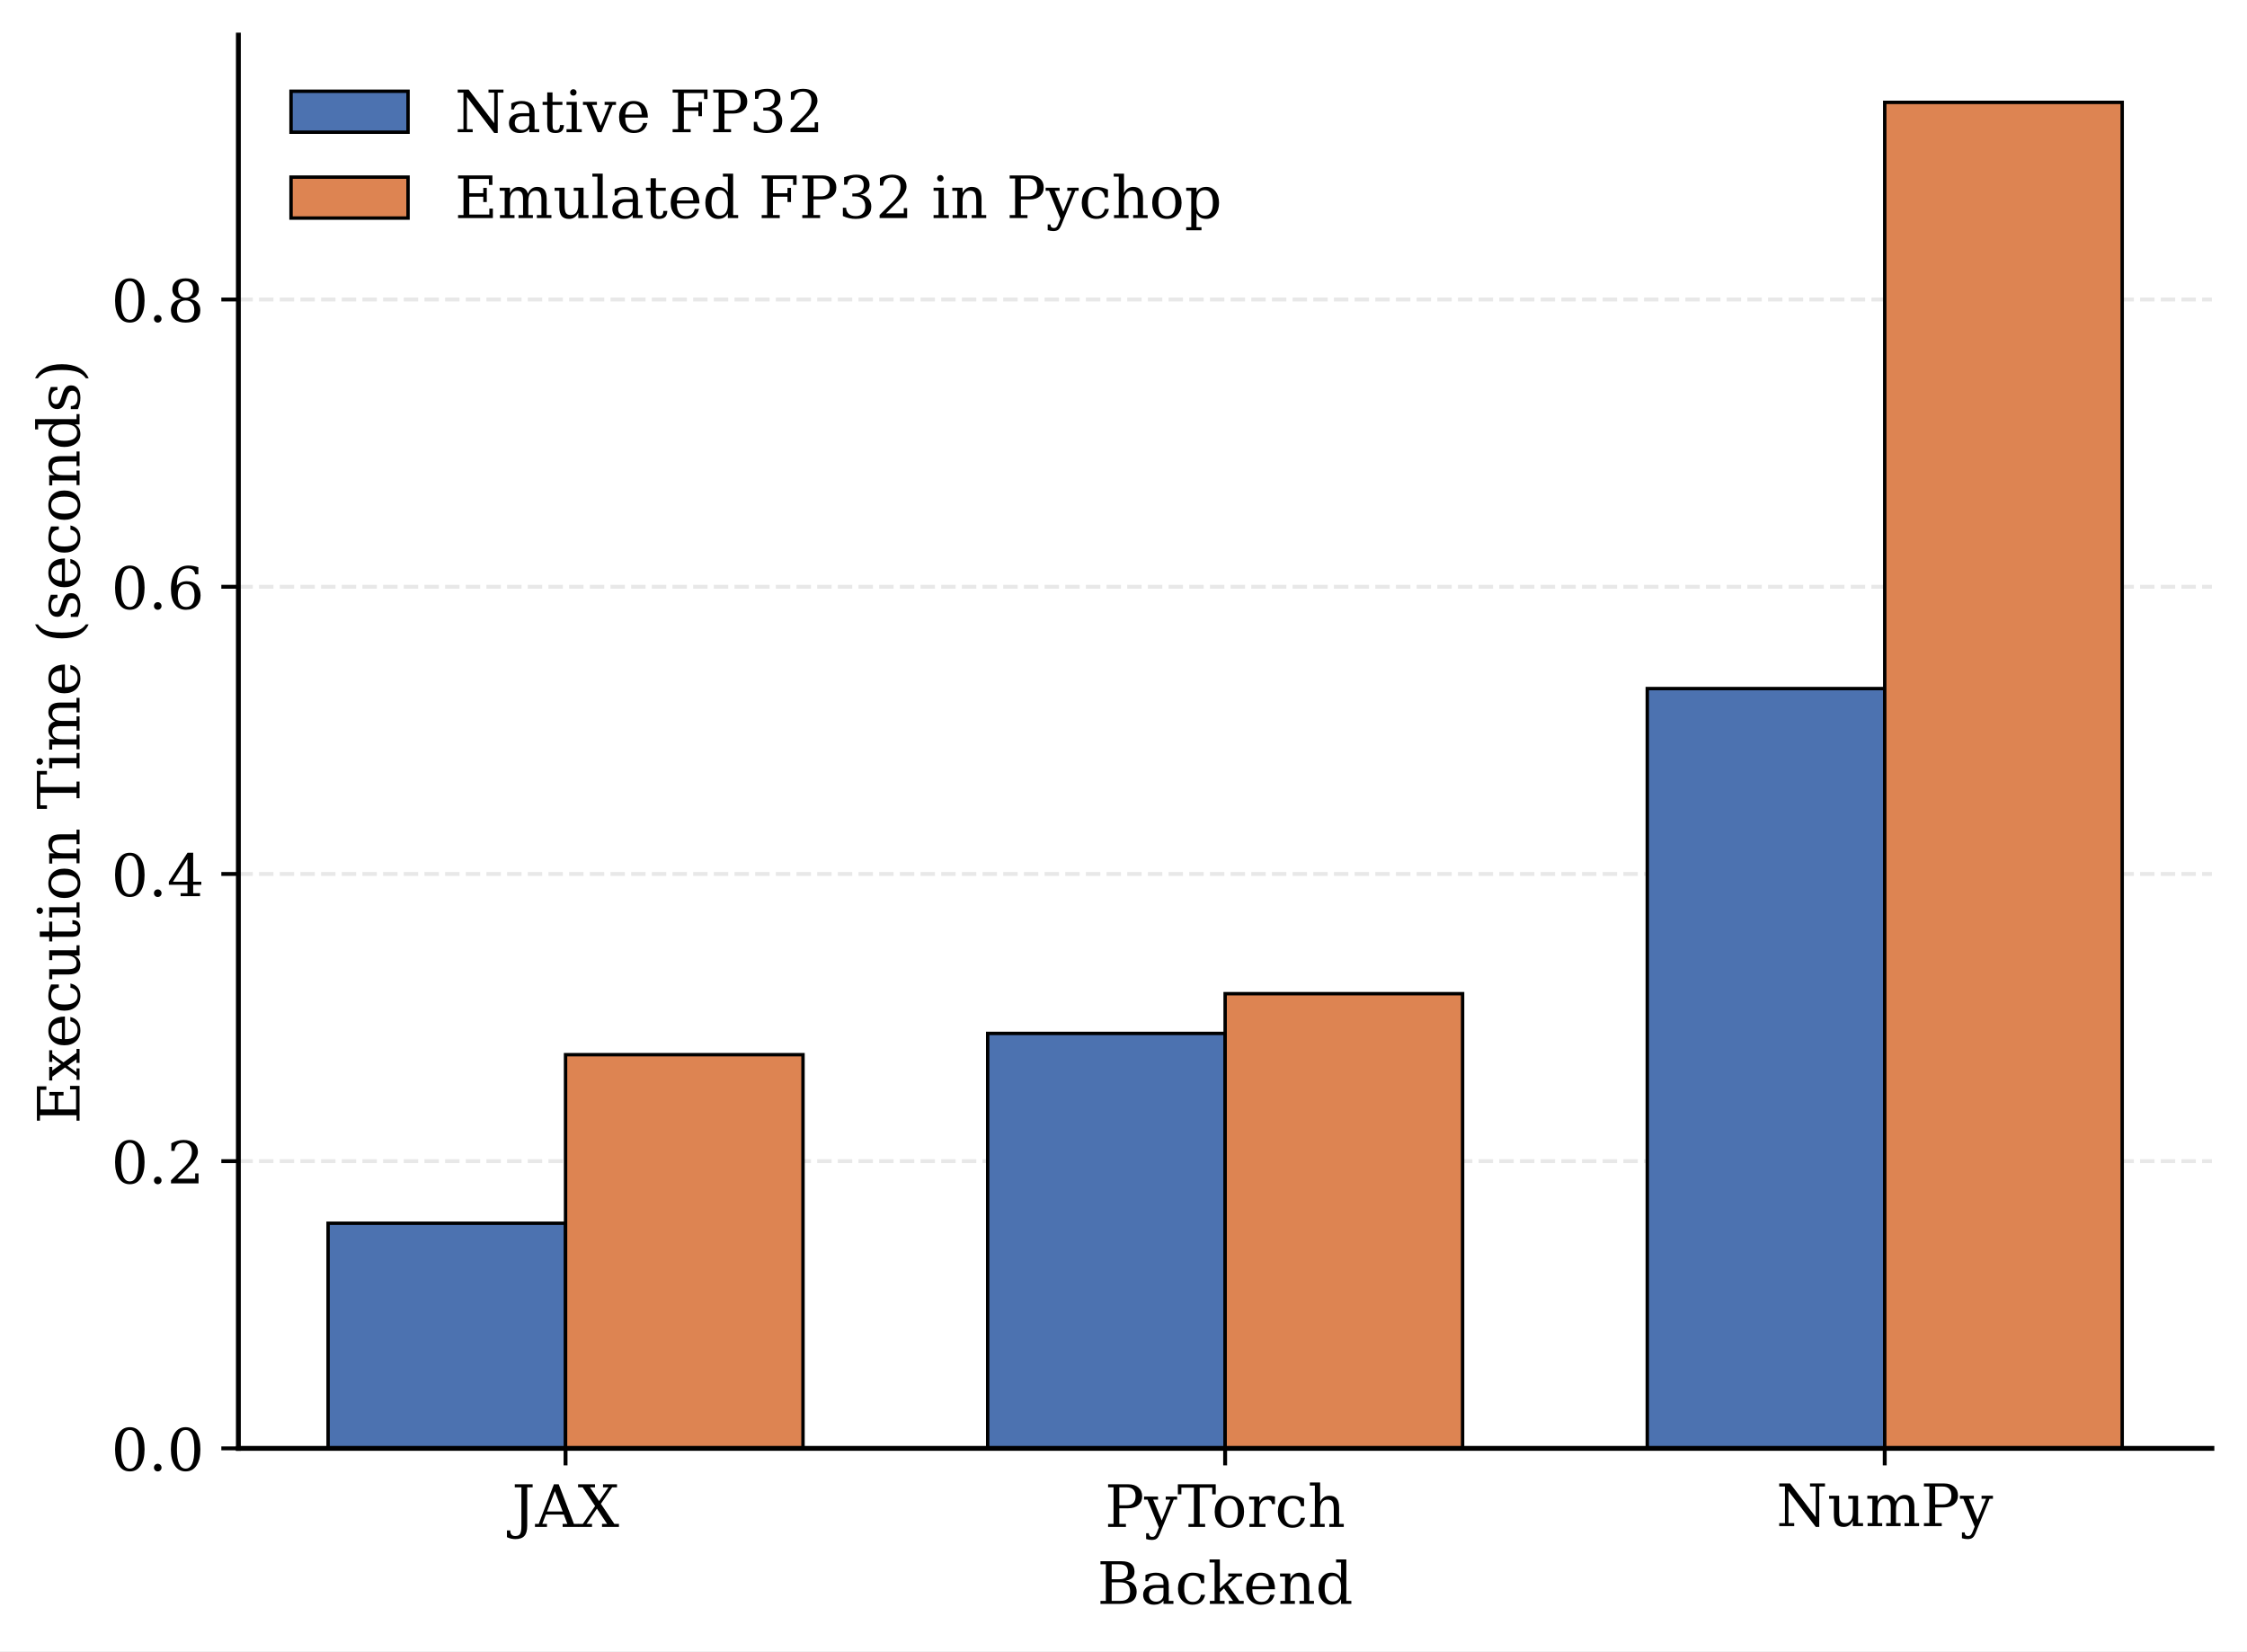
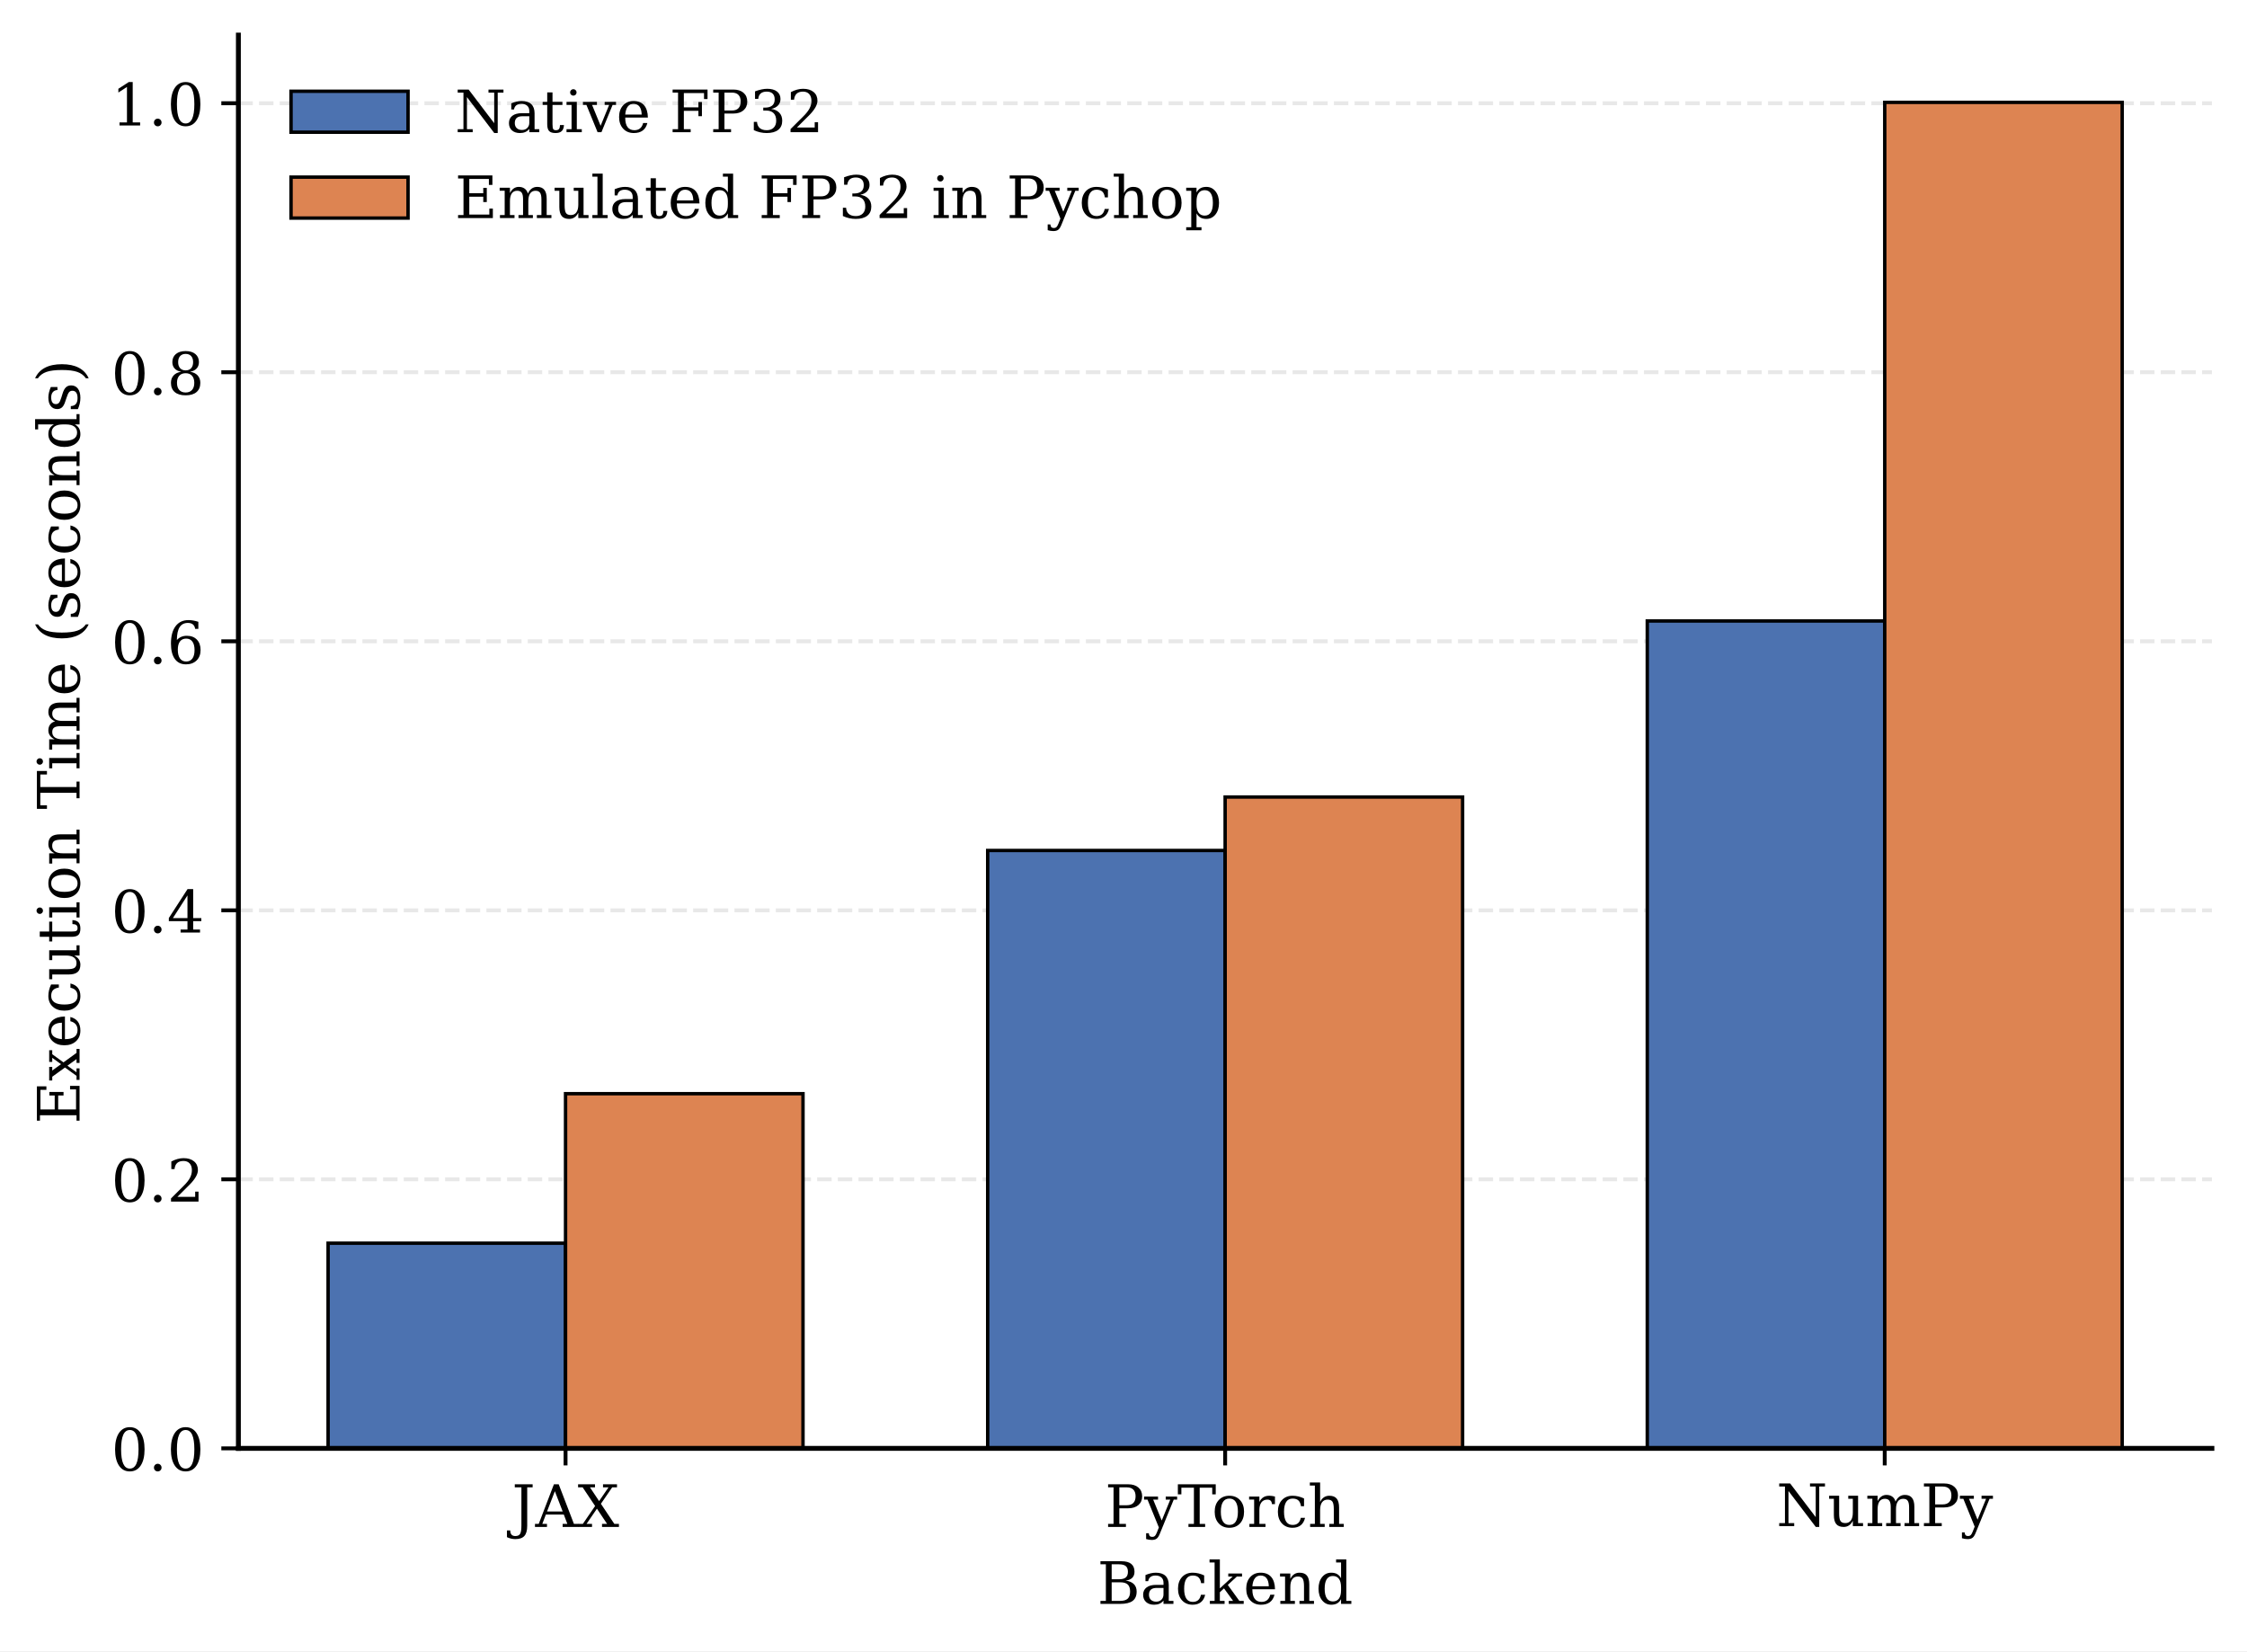
<svg xmlns="http://www.w3.org/2000/svg" xmlns:xlink="http://www.w3.org/1999/xlink" width="460.907pt" height="338.687pt" viewBox="0 0 460.907 338.687" version="1.1">
  <defs>
    <style type="text/css">*{stroke-linejoin: round; stroke-linecap: butt}</style>
  </defs>
  <g id="figure_1">
    <g id="patch_1">
      <path d="M 0 338.687  L 460.907 338.687  L 460.907 0  L 0 0  z " style="fill: #ffffff" />
    </g>
    <g id="axes_1">
      <g id="patch_2">
        <path d="M 48.898 297.089  L 453.707 297.089  L 453.707 7.2  L 48.898 7.2  z " style="fill: #ffffff" />
      </g>
      <g id="matplotlib.axis_1">
        <g id="xtick_1">
          <g id="line2d_1">
            <defs>
-               <path id="m079e7e8346" d="M 0 0  L 0 3.5  " style="stroke: #000000; stroke-width: 0.8" />
-             </defs>
-             <g>
-               <use xlink:href="#m079e7e8346" x="116.005" y="297.089" style="stroke: #000000; stroke-width: 0.8" />
+               <path id="m7f13603ae2" d="M 0 0  L 0 3.5  " style="stroke: #000000; stroke-width: 0.8" />
+             </defs>
+             <g>
+               <use xlink:href="#m7f13603ae2" x="116.005" y="297.089" style="stroke: #000000; stroke-width: 0.8" />
            </g>
          </g>
          <g id="text_1">
            <g transform="translate(104.9949 313.2069) scale(0.12 -0.12)">
              <defs>
                <path id="DejaVuSerif-4a" d="M -538 -1119  L -538 -384  L -181 -384  Q -172 -694 -34 -845  Q 103 -997 378 -997  Q 750 -997 897 -762  Q 1044 -528 1044 153  L 1044 4331  L 319 4331  L 319 4666  L 2272 4666  L 2272 4331  L 1678 4331  L 1678 128  Q 1678 -644 1368 -987  Q 1059 -1331 372 -1331  Q 150 -1331 -79 -1278  Q -309 -1225 -538 -1119  z " transform="scale(0.015625)" />
                <path id="DejaVuSerif-41" d="M 1281 1691  L 2994 1691  L 2138 3909  L 1281 1691  z M -38 0  L -38 331  L 372 331  L 2034 4666  L 2559 4666  L 4225 331  L 4684 331  L 4684 0  L 2988 0  L 2988 331  L 3506 331  L 3116 1356  L 1153 1356  L 763 331  L 1275 331  L 1275 0  L -38 0  z " transform="scale(0.015625)" />
                <path id="DejaVuSerif-58" d="M 2119 1997  L 978 331  L 1581 331  L 1581 0  L 38 0  L 38 331  L 575 331  L 1919 2291  L 556 4331  L 56 4331  L 56 4666  L 1906 4666  L 1906 4331  L 1356 4331  L 2356 2828  L 3384 4331  L 2784 4331  L 2784 4666  L 4313 4666  L 4313 4331  L 3788 4331  L 2553 2534  L 4025 331  L 4525 331  L 4525 0  L 2675 0  L 2675 331  L 3231 331  L 2119 1997  z " transform="scale(0.015625)" />
              </defs>
              <use xlink:href="#DejaVuSerif-4a" />
              <use xlink:href="#DejaVuSerif-41" transform="translate(40.08789 0)" />
              <use xlink:href="#DejaVuSerif-58" transform="translate(112.3047 0)" />
            </g>
          </g>
        </g>
        <g id="xtick_2">
          <g id="line2d_2">
            <g>
-               <use xlink:href="#m079e7e8346" x="251.302" y="297.089" style="stroke: #000000; stroke-width: 0.8" />
+               <use xlink:href="#m7f13603ae2" x="251.302" y="297.089" style="stroke: #000000; stroke-width: 0.8" />
            </g>
          </g>
          <g id="text_2">
            <g transform="translate(226.6337 313.2069) scale(0.12 -0.12)">
              <defs>
                <path id="DejaVuSerif-50" d="M 1581 2375  L 2406 2375  Q 2872 2375 3115 2626  Q 3359 2878 3359 3353  Q 3359 3831 3115 4081  Q 2872 4331 2406 4331  L 1581 4331  L 1581 2375  z M 353 0  L 353 331  L 947 331  L 947 4331  L 353 4331  L 353 4666  L 2559 4666  Q 3259 4666 3668 4311  Q 4078 3956 4078 3353  Q 4078 2753 3668 2397  Q 3259 2041 2559 2041  L 1581 2041  L 1581 331  L 2303 331  L 2303 0  L 353 0  z " transform="scale(0.015625)" />
                <path id="DejaVuSerif-79" d="M 1381 -609  L 1600 -56  L 359 2988  L -19 2988  L -19 3322  L 1509 3322  L 1509 2988  L 978 2988  L 1913 703  L 2847 2988  L 2350 2988  L 2350 3322  L 3597 3322  L 3597 2988  L 3225 2988  L 1703 -750  Q 1547 -1138 1356 -1280  Q 1166 -1422 819 -1422  Q 672 -1422 517 -1397  Q 363 -1372 206 -1325  L 206 -691  L 500 -691  Q 519 -903 608 -995  Q 697 -1088 884 -1088  Q 1056 -1088 1161 -992  Q 1266 -897 1381 -609  z " transform="scale(0.015625)" />
                <path id="DejaVuSerif-54" d="M 1222 0  L 1222 331  L 1819 331  L 1819 4294  L 447 4294  L 447 3566  L 63 3566  L 63 4666  L 4206 4666  L 4206 3566  L 3822 3566  L 3822 4294  L 2450 4294  L 2450 331  L 3047 331  L 3047 0  L 1222 0  z " transform="scale(0.015625)" />
                <path id="DejaVuSerif-6f" d="M 1925 219  Q 2388 219 2623 584  Q 2859 950 2859 1663  Q 2859 2375 2623 2739  Q 2388 3103 1925 3103  Q 1463 3103 1227 2739  Q 991 2375 991 1663  Q 991 950 1228 584  Q 1466 219 1925 219  z M 1925 -91  Q 1200 -91 759 389  Q 319 869 319 1663  Q 319 2456 758 2934  Q 1197 3413 1925 3413  Q 2653 3413 3092 2934  Q 3531 2456 3531 1663  Q 3531 869 3092 389  Q 2653 -91 1925 -91  z " transform="scale(0.015625)" />
                <path id="DejaVuSerif-72" d="M 3059 3328  L 3059 2497  L 2728 2497  Q 2713 2744 2591 2866  Q 2469 2988 2234 2988  Q 1809 2988 1582 2694  Q 1356 2400 1356 1850  L 1356 331  L 2022 331  L 2022 0  L 263 0  L 263 331  L 781 331  L 781 2994  L 231 2994  L 231 3322  L 1356 3322  L 1356 2731  Q 1525 3078 1790 3245  Q 2056 3413 2438 3413  Q 2578 3413 2733 3391  Q 2888 3369 3059 3328  z " transform="scale(0.015625)" />
                <path id="DejaVuSerif-63" d="M 3291 997  Q 3169 466 2822 187  Q 2475 -91 1925 -91  Q 1200 -91 759 389  Q 319 869 319 1663  Q 319 2459 759 2936  Q 1200 3413 1925 3413  Q 2241 3413 2553 3339  Q 2866 3266 3181 3116  L 3181 2266  L 2847 2266  Q 2781 2703 2561 2903  Q 2341 3103 1931 3103  Q 1466 3103 1228 2742  Q 991 2381 991 1663  Q 991 944 1227 581  Q 1463 219 1931 219  Q 2303 219 2525 412  Q 2747 606 2828 997  L 3291 997  z " transform="scale(0.015625)" />
                <path id="DejaVuSerif-68" d="M 263 0  L 263 331  L 781 331  L 781 4531  L 231 4531  L 231 4863  L 1356 4863  L 1356 2731  Q 1516 3069 1770 3241  Q 2025 3413 2363 3413  Q 2913 3413 3172 3097  Q 3431 2781 3431 2113  L 3431 331  L 3944 331  L 3944 0  L 2356 0  L 2356 331  L 2853 331  L 2853 1931  Q 2853 2541 2704 2764  Q 2556 2988 2175 2988  Q 1775 2988 1565 2697  Q 1356 2406 1356 1850  L 1356 331  L 1856 331  L 1856 0  L 263 0  z " transform="scale(0.015625)" />
              </defs>
              <use xlink:href="#DejaVuSerif-50" />
              <use xlink:href="#DejaVuSerif-79" transform="translate(67.28516 0)" />
              <use xlink:href="#DejaVuSerif-54" transform="translate(123.7793 0)" />
              <use xlink:href="#DejaVuSerif-6f" transform="translate(182.7285 0)" />
              <use xlink:href="#DejaVuSerif-72" transform="translate(242.9336 0)" />
              <use xlink:href="#DejaVuSerif-63" transform="translate(290.7363 0)" />
              <use xlink:href="#DejaVuSerif-68" transform="translate(346.7422 0)" />
            </g>
          </g>
        </g>
        <g id="xtick_3">
          <g id="line2d_3">
            <g>
-               <use xlink:href="#m079e7e8346" x="386.599" y="297.089" style="stroke: #000000; stroke-width: 0.8" />
+               <use xlink:href="#m7f13603ae2" x="386.599" y="297.089" style="stroke: #000000; stroke-width: 0.8" />
            </g>
          </g>
          <g id="text_3">
            <g transform="translate(364.3685 313.0362) scale(0.12 -0.12)">
              <defs>
                <path id="DejaVuSerif-4e" d="M 313 0  L 313 331  L 941 331  L 941 4331  L 313 4331  L 313 4666  L 1509 4666  L 4306 984  L 4306 4331  L 3681 4331  L 3681 4666  L 5319 4666  L 5319 4331  L 4691 4331  L 4691 -91  L 4313 -91  L 1325 3841  L 1325 331  L 1953 331  L 1953 0  L 313 0  z " transform="scale(0.015625)" />
                <path id="DejaVuSerif-75" d="M 2266 3322  L 3341 3322  L 3341 331  L 3884 331  L 3884 0  L 2766 0  L 2766 588  Q 2606 256 2353 82  Q 2100 -91 1766 -91  Q 1213 -91 952 223  Q 691 538 691 1209  L 691 2988  L 172 2988  L 172 3322  L 1269 3322  L 1269 1388  Q 1269 781 1417 556  Q 1566 331 1947 331  Q 2347 331 2556 625  Q 2766 919 2766 1478  L 2766 2988  L 2266 2988  L 2266 3322  z " transform="scale(0.015625)" />
                <path id="DejaVuSerif-6d" d="M 3316 2675  Q 3481 3041 3739 3227  Q 3997 3413 4341 3413  Q 4863 3413 5119 3089  Q 5375 2766 5375 2113  L 5375 331  L 5894 331  L 5894 0  L 4300 0  L 4300 331  L 4800 331  L 4800 2047  Q 4800 2556 4650 2772  Q 4500 2988 4153 2988  Q 3769 2988 3567 2697  Q 3366 2406 3366 1850  L 3366 331  L 3866 331  L 3866 0  L 2291 0  L 2291 331  L 2791 331  L 2791 2069  Q 2791 2566 2641 2777  Q 2491 2988 2144 2988  Q 1759 2988 1557 2697  Q 1356 2406 1356 1850  L 1356 331  L 1856 331  L 1856 0  L 263 0  L 263 331  L 781 331  L 781 2994  L 231 2994  L 231 3322  L 1356 3322  L 1356 2731  Q 1516 3063 1762 3238  Q 2009 3413 2322 3413  Q 2709 3413 2968 3220  Q 3228 3028 3316 2675  z " transform="scale(0.015625)" />
              </defs>
              <use xlink:href="#DejaVuSerif-4e" />
              <use xlink:href="#DejaVuSerif-75" transform="translate(87.5 0)" />
              <use xlink:href="#DejaVuSerif-6d" transform="translate(151.9043 0)" />
              <use xlink:href="#DejaVuSerif-50" transform="translate(246.7285 0)" />
              <use xlink:href="#DejaVuSerif-79" transform="translate(314.0137 0)" />
            </g>
          </g>
        </g>
        <g id="text_4">
          <g transform="translate(225.0634 328.9912) scale(0.12 -0.12)">
            <defs>
              <path id="DejaVuSerif-42" d="M 1581 331  L 2516 331  Q 3078 331 3337 575  Q 3597 819 3597 1350  Q 3597 1878 3339 2120  Q 3081 2363 2516 2363  L 1581 2363  L 1581 331  z M 1581 2694  L 2375 2694  Q 2888 2694 3123 2891  Q 3359 3088 3359 3513  Q 3359 3941 3123 4136  Q 2888 4331 2375 4331  L 1581 4331  L 1581 2694  z M 353 0  L 353 331  L 947 331  L 947 4331  L 353 4331  L 353 4666  L 2656 4666  Q 3363 4666 3720 4377  Q 4078 4088 4078 3513  Q 4078 3097 3829 2850  Q 3581 2603 3103 2547  Q 3697 2472 4005 2167  Q 4313 1863 4313 1350  Q 4313 656 3875 328  Q 3438 0 2509 0  L 353 0  z " transform="scale(0.015625)" />
              <path id="DejaVuSerif-61" d="M 2547 1044  L 2547 1747  L 1806 1747  Q 1378 1747 1168 1562  Q 959 1378 959 997  Q 959 650 1171 447  Q 1384 244 1747 244  Q 2106 244 2326 466  Q 2547 688 2547 1044  z M 3122 2075  L 3122 331  L 3634 331  L 3634 0  L 2547 0  L 2547 359  Q 2356 128 2106 18  Q 1856 -91 1522 -91  Q 969 -91 644 203  Q 319 497 319 997  Q 319 1513 691 1797  Q 1063 2081 1741 2081  L 2547 2081  L 2547 2309  Q 2547 2688 2317 2895  Q 2088 3103 1672 3103  Q 1328 3103 1125 2947  Q 922 2791 872 2484  L 575 2484  L 575 3156  Q 875 3284 1158 3348  Q 1441 3413 1709 3413  Q 2400 3413 2761 3070  Q 3122 2728 3122 2075  z " transform="scale(0.015625)" />
              <path id="DejaVuSerif-6b" d="M 1831 0  L 219 0  L 219 331  L 738 331  L 738 4531  L 184 4531  L 184 4863  L 1313 4863  L 1313 1697  L 2713 2988  L 2234 2988  L 2234 3322  L 3738 3322  L 3738 2988  L 3169 2988  L 2181 2075  L 3444 331  L 3922 331  L 3922 0  L 2284 0  L 2284 331  L 2759 331  L 1766 1697  L 1313 1275  L 1313 331  L 1831 331  L 1831 0  z " transform="scale(0.015625)" />
              <path id="DejaVuSerif-65" d="M 3469 1600  L 991 1600  L 991 1575  Q 991 903 1244 561  Q 1497 219 1991 219  Q 2369 219 2611 417  Q 2853 616 2950 1006  L 3413 1006  Q 3275 459 2904 184  Q 2534 -91 1931 -91  Q 1203 -91 761 389  Q 319 869 319 1663  Q 319 2450 753 2931  Q 1188 3413 1894 3413  Q 2647 3413 3050 2948  Q 3453 2484 3469 1600  z M 2791 1931  Q 2772 2513 2545 2808  Q 2319 3103 1894 3103  Q 1497 3103 1269 2806  Q 1041 2509 991 1931  L 2791 1931  z " transform="scale(0.015625)" />
              <path id="DejaVuSerif-6e" d="M 263 0  L 263 331  L 781 331  L 781 2988  L 231 2988  L 231 3322  L 1356 3322  L 1356 2731  Q 1516 3069 1770 3241  Q 2025 3413 2363 3413  Q 2913 3413 3172 3097  Q 3431 2781 3431 2113  L 3431 331  L 3944 331  L 3944 0  L 2356 0  L 2356 331  L 2853 331  L 2853 1931  Q 2853 2541 2703 2767  Q 2553 2994 2175 2994  Q 1775 2994 1565 2701  Q 1356 2409 1356 1850  L 1356 331  L 1856 331  L 1856 0  L 263 0  z " transform="scale(0.015625)" />
              <path id="DejaVuSerif-64" d="M 3359 331  L 3909 331  L 3909 0  L 2784 0  L 2784 519  Q 2616 206 2355 57  Q 2094 -91 1709 -91  Q 1097 -91 708 395  Q 319 881 319 1663  Q 319 2444 706 2928  Q 1094 3413 1709 3413  Q 2094 3413 2355 3264  Q 2616 3116 2784 2803  L 2784 4531  L 2241 4531  L 2241 4863  L 3359 4863  L 3359 331  z M 2784 1497  L 2784 1825  Q 2784 2422 2554 2737  Q 2325 3053 1888 3053  Q 1444 3053 1217 2703  Q 991 2353 991 1663  Q 991 975 1217 622  Q 1444 269 1888 269  Q 2325 269 2554 583  Q 2784 897 2784 1497  z " transform="scale(0.015625)" />
            </defs>
            <use xlink:href="#DejaVuSerif-42" />
            <use xlink:href="#DejaVuSerif-61" transform="translate(73.48633 0)" />
            <use xlink:href="#DejaVuSerif-63" transform="translate(133.1055 0)" />
            <use xlink:href="#DejaVuSerif-6b" transform="translate(189.1113 0)" />
            <use xlink:href="#DejaVuSerif-65" transform="translate(249.707 0)" />
            <use xlink:href="#DejaVuSerif-6e" transform="translate(308.8867 0)" />
            <use xlink:href="#DejaVuSerif-64" transform="translate(373.291 0)" />
          </g>
        </g>
      </g>
      <g id="matplotlib.axis_2">
        <g id="ytick_1">
          <g id="line2d_4">
-             <path d="M 48.898 297.089  L 453.707 297.089  " clip-path="url(#pe74ab58d1c)" style="fill: none; stroke-dasharray: 2.96,1.28; stroke-dashoffset: 0; stroke: #b0b0b0; stroke-opacity: 0.3; stroke-width: 0.8" />
+             <path d="M 48.898 297.089  L 453.707 297.089  " clip-path="url(#p9b494dc392)" style="fill: none; stroke-dasharray: 2.96,1.28; stroke-dashoffset: 0; stroke: #b0b0b0; stroke-opacity: 0.3; stroke-width: 0.8" />
          </g>
          <g id="line2d_5">
            <defs>
-               <path id="mcabb9c6ba9" d="M 0 0  L -3.5 0  " style="stroke: #000000; stroke-width: 0.8" />
-             </defs>
-             <g>
-               <use xlink:href="#mcabb9c6ba9" x="48.898" y="297.089" style="stroke: #000000; stroke-width: 0.8" />
+               <path id="mff23557f79" d="M 0 0  L -3.5 0  " style="stroke: #000000; stroke-width: 0.8" />
+             </defs>
+             <g>
+               <use xlink:href="#mff23557f79" x="48.898" y="297.089" style="stroke: #000000; stroke-width: 0.8" />
            </g>
          </g>
          <g id="text_5">
            <g transform="translate(22.81375 301.6478) scale(0.12 -0.12)">
              <defs>
                <path id="DejaVuSerif-30" d="M 2034 219  Q 2513 219 2750 744  Q 2988 1269 2988 2328  Q 2988 3391 2750 3916  Q 2513 4441 2034 4441  Q 1556 4441 1318 3916  Q 1081 3391 1081 2328  Q 1081 1269 1318 744  Q 1556 219 2034 219  z M 2034 -91  Q 1275 -91 848 546  Q 422 1184 422 2328  Q 422 3475 848 4112  Q 1275 4750 2034 4750  Q 2797 4750 3222 4112  Q 3647 3475 3647 2328  Q 3647 1184 3222 546  Q 2797 -91 2034 -91  z " transform="scale(0.015625)" />
                <path id="DejaVuSerif-2e" d="M 603 325  Q 603 500 722 622  Q 841 744 1019 744  Q 1191 744 1312 622  Q 1434 500 1434 325  Q 1434 153 1312 31  Q 1191 -91 1019 -91  Q 841 -91 722 29  Q 603 150 603 325  z " transform="scale(0.015625)" />
              </defs>
              <use xlink:href="#DejaVuSerif-30" />
              <use xlink:href="#DejaVuSerif-2e" transform="translate(63.62305 0)" />
              <use xlink:href="#DejaVuSerif-30" transform="translate(95.41016 0)" />
            </g>
          </g>
        </g>
        <g id="ytick_2">
          <g id="line2d_6">
-             <path d="M 48.898 238.177  L 453.707 238.177  " clip-path="url(#pe74ab58d1c)" style="fill: none; stroke-dasharray: 2.96,1.28; stroke-dashoffset: 0; stroke: #b0b0b0; stroke-opacity: 0.3; stroke-width: 0.8" />
+             <path d="M 48.898 241.906  L 453.707 241.906  " clip-path="url(#p9b494dc392)" style="fill: none; stroke-dasharray: 2.96,1.28; stroke-dashoffset: 0; stroke: #b0b0b0; stroke-opacity: 0.3; stroke-width: 0.8" />
          </g>
          <g id="line2d_7">
            <g>
-               <use xlink:href="#mcabb9c6ba9" x="48.898" y="238.177" style="stroke: #000000; stroke-width: 0.8" />
+               <use xlink:href="#mff23557f79" x="48.898" y="241.906" style="stroke: #000000; stroke-width: 0.8" />
            </g>
          </g>
          <g id="text_6">
-             <g transform="translate(22.81375 242.7357) scale(0.12 -0.12)">
+             <g transform="translate(22.81375 246.4654) scale(0.12 -0.12)">
              <defs>
                <path id="DejaVuSerif-32" d="M 819 3553  L 469 3553  L 469 4384  Q 803 4563 1142 4656  Q 1481 4750 1806 4750  Q 2534 4750 2956 4397  Q 3378 4044 3378 3438  Q 3378 2753 2422 1800  Q 2347 1728 2309 1691  L 1131 513  L 3078 513  L 3078 1088  L 3444 1088  L 3444 0  L 434 0  L 434 341  L 1850 1753  Q 2319 2222 2519 2614  Q 2719 3006 2719 3438  Q 2719 3909 2473 4175  Q 2228 4441 1797 4441  Q 1350 4441 1106 4219  Q 863 3997 819 3553  z " transform="scale(0.015625)" />
              </defs>
              <use xlink:href="#DejaVuSerif-30" />
              <use xlink:href="#DejaVuSerif-2e" transform="translate(63.62305 0)" />
              <use xlink:href="#DejaVuSerif-32" transform="translate(95.41016 0)" />
            </g>
          </g>
        </g>
        <g id="ytick_3">
          <g id="line2d_8">
-             <path d="M 48.898 179.265  L 453.707 179.265  " clip-path="url(#pe74ab58d1c)" style="fill: none; stroke-dasharray: 2.96,1.28; stroke-dashoffset: 0; stroke: #b0b0b0; stroke-opacity: 0.3; stroke-width: 0.8" />
+             <path d="M 48.898 186.724  L 453.707 186.724  " clip-path="url(#p9b494dc392)" style="fill: none; stroke-dasharray: 2.96,1.28; stroke-dashoffset: 0; stroke: #b0b0b0; stroke-opacity: 0.3; stroke-width: 0.8" />
          </g>
          <g id="line2d_9">
            <g>
-               <use xlink:href="#mcabb9c6ba9" x="48.898" y="179.265" style="stroke: #000000; stroke-width: 0.8" />
+               <use xlink:href="#mff23557f79" x="48.898" y="186.724" style="stroke: #000000; stroke-width: 0.8" />
            </g>
          </g>
          <g id="text_7">
-             <g transform="translate(22.81375 183.8237) scale(0.12 -0.12)">
+             <g transform="translate(22.81375 191.283) scale(0.12 -0.12)">
              <defs>
                <path id="DejaVuSerif-34" d="M 2234 1581  L 2234 4063  L 641 1581  L 2234 1581  z M 3609 0  L 1484 0  L 1484 331  L 2234 331  L 2234 1247  L 197 1247  L 197 1588  L 2241 4750  L 2859 4750  L 2859 1581  L 3750 1581  L 3750 1247  L 2859 1247  L 2859 331  L 3609 331  L 3609 0  z " transform="scale(0.015625)" />
              </defs>
              <use xlink:href="#DejaVuSerif-30" />
              <use xlink:href="#DejaVuSerif-2e" transform="translate(63.62305 0)" />
              <use xlink:href="#DejaVuSerif-34" transform="translate(95.41016 0)" />
            </g>
          </g>
        </g>
        <g id="ytick_4">
          <g id="line2d_10">
-             <path d="M 48.898 120.353  L 453.707 120.353  " clip-path="url(#pe74ab58d1c)" style="fill: none; stroke-dasharray: 2.96,1.28; stroke-dashoffset: 0; stroke: #b0b0b0; stroke-opacity: 0.3; stroke-width: 0.8" />
+             <path d="M 48.898 131.541  L 453.707 131.541  " clip-path="url(#p9b494dc392)" style="fill: none; stroke-dasharray: 2.96,1.28; stroke-dashoffset: 0; stroke: #b0b0b0; stroke-opacity: 0.3; stroke-width: 0.8" />
          </g>
          <g id="line2d_11">
            <g>
-               <use xlink:href="#mcabb9c6ba9" x="48.898" y="120.353" style="stroke: #000000; stroke-width: 0.8" />
+               <use xlink:href="#mff23557f79" x="48.898" y="131.541" style="stroke: #000000; stroke-width: 0.8" />
            </g>
          </g>
          <g id="text_8">
-             <g transform="translate(22.81375 124.9116) scale(0.12 -0.12)">
+             <g transform="translate(22.81375 136.1005) scale(0.12 -0.12)">
              <defs>
                <path id="DejaVuSerif-36" d="M 2094 219  Q 2534 219 2771 542  Q 3009 866 3009 1472  Q 3009 2078 2771 2401  Q 2534 2725 2094 2725  Q 1647 2725 1412 2412  Q 1178 2100 1178 1509  Q 1178 888 1415 553  Q 1653 219 2094 219  z M 1075 2569  Q 1288 2803 1556 2918  Q 1825 3034 2163 3034  Q 2859 3034 3264 2615  Q 3669 2197 3669 1472  Q 3669 763 3233 336  Q 2797 -91 2069 -91  Q 1278 -91 853 498  Q 428 1088 428 2181  Q 428 3406 931 4078  Q 1434 4750 2350 4750  Q 2597 4750 2869 4703  Q 3141 4656 3425 4563  L 3425 3794  L 3072 3794  Q 3034 4109 2831 4275  Q 2628 4441 2284 4441  Q 1678 4441 1381 3981  Q 1084 3522 1075 2569  z " transform="scale(0.015625)" />
              </defs>
              <use xlink:href="#DejaVuSerif-30" />
              <use xlink:href="#DejaVuSerif-2e" transform="translate(63.62305 0)" />
              <use xlink:href="#DejaVuSerif-36" transform="translate(95.41016 0)" />
            </g>
          </g>
        </g>
        <g id="ytick_5">
          <g id="line2d_12">
-             <path d="M 48.898 61.44  L 453.707 61.44  " clip-path="url(#pe74ab58d1c)" style="fill: none; stroke-dasharray: 2.96,1.28; stroke-dashoffset: 0; stroke: #b0b0b0; stroke-opacity: 0.3; stroke-width: 0.8" />
+             <path d="M 48.898 76.359  L 453.707 76.359  " clip-path="url(#p9b494dc392)" style="fill: none; stroke-dasharray: 2.96,1.28; stroke-dashoffset: 0; stroke: #b0b0b0; stroke-opacity: 0.3; stroke-width: 0.8" />
          </g>
          <g id="line2d_13">
            <g>
-               <use xlink:href="#mcabb9c6ba9" x="48.898" y="61.44" style="stroke: #000000; stroke-width: 0.8" />
+               <use xlink:href="#mff23557f79" x="48.898" y="76.359" style="stroke: #000000; stroke-width: 0.8" />
            </g>
          </g>
          <g id="text_9">
-             <g transform="translate(22.81375 65.99953) scale(0.12 -0.12)">
+             <g transform="translate(22.81375 80.91809) scale(0.12 -0.12)">
              <defs>
                <path id="DejaVuSerif-38" d="M 2981 1275  Q 2981 1775 2732 2051  Q 2484 2328 2034 2328  Q 1584 2328 1336 2051  Q 1088 1775 1088 1275  Q 1088 772 1336 495  Q 1584 219 2034 219  Q 2484 219 2732 495  Q 2981 772 2981 1275  z M 2853 3541  Q 2853 3966 2637 4203  Q 2422 4441 2034 4441  Q 1650 4441 1433 4203  Q 1216 3966 1216 3541  Q 1216 3113 1433 2875  Q 1650 2638 2034 2638  Q 2422 2638 2637 2875  Q 2853 3113 2853 3541  z M 2516 2484  Q 3047 2413 3344 2092  Q 3641 1772 3641 1275  Q 3641 619 3225 264  Q 2809 -91 2034 -91  Q 1263 -91 845 264  Q 428 619 428 1275  Q 428 1772 725 2092  Q 1022 2413 1556 2484  Q 1084 2569 832 2842  Q 581 3116 581 3541  Q 581 4103 968 4426  Q 1356 4750 2034 4750  Q 2713 4750 3100 4426  Q 3488 4103 3488 3541  Q 3488 3116 3236 2842  Q 2984 2569 2516 2484  z " transform="scale(0.015625)" />
              </defs>
              <use xlink:href="#DejaVuSerif-30" />
              <use xlink:href="#DejaVuSerif-2e" transform="translate(63.62305 0)" />
              <use xlink:href="#DejaVuSerif-38" transform="translate(95.41016 0)" />
            </g>
          </g>
        </g>
-         <g id="text_10">
+         <g id="ytick_6">
+           <g id="line2d_14">
+             <path d="M 48.898 21.177  L 453.707 21.177  " clip-path="url(#p9b494dc392)" style="fill: none; stroke-dasharray: 2.96,1.28; stroke-dashoffset: 0; stroke: #b0b0b0; stroke-opacity: 0.3; stroke-width: 0.8" />
+           </g>
+           <g id="line2d_15">
+             <g>
+               <use xlink:href="#mff23557f79" x="48.898" y="21.177" style="stroke: #000000; stroke-width: 0.8" />
+             </g>
+           </g>
+           <g id="text_10">
+             <g transform="translate(22.81375 25.73566) scale(0.12 -0.12)">
+               <defs>
+                 <path id="DejaVuSerif-31" d="M 909 0  L 909 331  L 1722 331  L 1722 4213  L 781 3603  L 781 4013  L 1919 4750  L 2350 4750  L 2350 331  L 3163 331  L 3163 0  L 909 0  z " transform="scale(0.015625)" />
+               </defs>
+               <use xlink:href="#DejaVuSerif-31" />
+               <use xlink:href="#DejaVuSerif-2e" transform="translate(63.62305 0)" />
+               <use xlink:href="#DejaVuSerif-30" transform="translate(95.41016 0)" />
+             </g>
+           </g>
+         </g>
+         <g id="text_11">
          <g transform="translate(16.31812 230.5344) rotate(-90) scale(0.12 -0.12)">
            <defs>
              <path id="DejaVuSerif-45" d="M 353 0  L 353 331  L 947 331  L 947 4331  L 353 4331  L 353 4666  L 4109 4666  L 4109 3628  L 3725 3628  L 3725 4281  L 1581 4281  L 1581 2719  L 3109 2719  L 3109 3303  L 3494 3303  L 3494 1753  L 3109 1753  L 3109 2338  L 1581 2338  L 1581 384  L 3775 384  L 3775 1038  L 4159 1038  L 4159 0  L 353 0  z " transform="scale(0.015625)" />
              <path id="DejaVuSerif-78" d="M 1863 2028  L 2559 2988  L 2113 2988  L 2113 3322  L 3391 3322  L 3391 2988  L 2950 2988  L 2059 1759  L 3097 331  L 3531 331  L 3531 0  L 1997 0  L 1997 331  L 2419 331  L 1697 1325  L 972 331  L 1403 331  L 1403 0  L 141 0  L 141 331  L 581 331  L 1497 1594  L 488 2988  L 78 2988  L 78 3322  L 1563 3322  L 1563 2988  L 1166 2988  L 1863 2028  z " transform="scale(0.015625)" />
              <path id="DejaVuSerif-74" d="M 691 2988  L 184 2988  L 184 3322  L 691 3322  L 691 4353  L 1269 4353  L 1269 3322  L 2350 3322  L 2350 2988  L 1269 2988  L 1269 878  Q 1269 456 1350 337  Q 1431 219 1650 219  Q 1875 219 1978 351  Q 2081 484 2088 781  L 2522 781  Q 2497 328 2275 118  Q 2053 -91 1600 -91  Q 1103 -91 897 129  Q 691 350 691 878  L 691 2988  z " transform="scale(0.015625)" />
              <path id="DejaVuSerif-69" d="M 622 4353  Q 622 4497 726 4603  Q 831 4709 978 4709  Q 1122 4709 1226 4603  Q 1331 4497 1331 4353  Q 1331 4206 1228 4103  Q 1125 4000 978 4000  Q 831 4000 726 4103  Q 622 4206 622 4353  z M 1356 331  L 1900 331  L 1900 0  L 231 0  L 231 331  L 781 331  L 781 2988  L 231 2988  L 231 3322  L 1356 3322  L 1356 331  z " transform="scale(0.015625)" />
              <path id="DejaVuSerif-20" transform="scale(0.015625)" />
              <path id="DejaVuSerif-28" d="M 2041 -997  Q 1281 -656 893 83  Q 506 822 506 1931  Q 506 3044 893 3783  Q 1281 4522 2041 4863  L 2041 4556  Q 1559 4225 1350 3623  Q 1141 3022 1141 1931  Q 1141 844 1350 242  Q 1559 -359 2041 -691  L 2041 -997  z " transform="scale(0.015625)" />
              <path id="DejaVuSerif-73" d="M 359 184  L 359 959  L 691 959  Q 703 588 923 403  Q 1144 219 1575 219  Q 1963 219 2166 364  Q 2369 509 2369 788  Q 2369 1006 2220 1140  Q 2072 1275 1594 1428  L 1178 1569  Q 750 1706 558 1912  Q 366 2119 366 2438  Q 366 2894 700 3153  Q 1034 3413 1625 3413  Q 1888 3413 2178 3344  Q 2469 3275 2778 3144  L 2778 2419  L 2447 2419  Q 2434 2741 2221 2922  Q 2009 3103 1644 3103  Q 1281 3103 1095 2975  Q 909 2847 909 2591  Q 909 2381 1050 2254  Q 1191 2128 1613 1997  L 2069 1856  Q 2541 1709 2748 1489  Q 2956 1269 2956 922  Q 2956 450 2595 179  Q 2234 -91 1600 -91  Q 1278 -91 972 -22  Q 666 47 359 184  z " transform="scale(0.015625)" />
              <path id="DejaVuSerif-29" d="M 453 -997  L 453 -691  Q 934 -359 1145 242  Q 1356 844 1356 1931  Q 1356 3022 1145 3623  Q 934 4225 453 4556  L 453 4863  Q 1216 4522 1603 3783  Q 1991 3044 1991 1931  Q 1991 822 1603 83  Q 1216 -656 453 -997  z " transform="scale(0.015625)" />
            </defs>
            <use xlink:href="#DejaVuSerif-45" />
            <use xlink:href="#DejaVuSerif-78" transform="translate(72.99805 0)" />
            <use xlink:href="#DejaVuSerif-65" transform="translate(129.3945 0)" />
            <use xlink:href="#DejaVuSerif-63" transform="translate(188.5742 0)" />
            <use xlink:href="#DejaVuSerif-75" transform="translate(244.5801 0)" />
            <use xlink:href="#DejaVuSerif-74" transform="translate(308.9844 0)" />
            <use xlink:href="#DejaVuSerif-69" transform="translate(349.1699 0)" />
            <use xlink:href="#DejaVuSerif-6f" transform="translate(381.1523 0)" />
            <use xlink:href="#DejaVuSerif-6e" transform="translate(441.3574 0)" />
            <use xlink:href="#DejaVuSerif-20" transform="translate(505.7617 0)" />
            <use xlink:href="#DejaVuSerif-54" transform="translate(537.5488 0)" />
            <use xlink:href="#DejaVuSerif-69" transform="translate(604.248 0)" />
            <use xlink:href="#DejaVuSerif-6d" transform="translate(636.2305 0)" />
            <use xlink:href="#DejaVuSerif-65" transform="translate(731.0547 0)" />
            <use xlink:href="#DejaVuSerif-20" transform="translate(790.2344 0)" />
            <use xlink:href="#DejaVuSerif-28" transform="translate(822.0215 0)" />
            <use xlink:href="#DejaVuSerif-73" transform="translate(861.0352 0)" />
            <use xlink:href="#DejaVuSerif-65" transform="translate(912.3535 0)" />
            <use xlink:href="#DejaVuSerif-63" transform="translate(971.5332 0)" />
            <use xlink:href="#DejaVuSerif-6f" transform="translate(1027.539 0)" />
            <use xlink:href="#DejaVuSerif-6e" transform="translate(1087.744 0)" />
            <use xlink:href="#DejaVuSerif-64" transform="translate(1152.148 0)" />
            <use xlink:href="#DejaVuSerif-73" transform="translate(1216.162 0)" />
            <use xlink:href="#DejaVuSerif-29" transform="translate(1267.48 0)" />
          </g>
        </g>
      </g>
      <g id="patch_3">
-         <path d="M 67.298 297.089  L 116.005 297.089  L 116.005 250.913  L 67.298 250.913  z " clip-path="url(#pe74ab58d1c)" style="fill: #4c72b0; stroke: #000000; stroke-width: 0.7; stroke-linejoin: miter" />
+         <path d="M 67.298 297.089  L 116.005 297.089  L 116.005 255  L 67.298 255  z " clip-path="url(#p9b494dc392)" style="fill: #4c72b0; stroke: #000000; stroke-width: 0.7; stroke-linejoin: miter" />
      </g>
      <g id="patch_4">
-         <path d="M 202.595 297.089  L 251.302 297.089  L 251.302 211.978  L 202.595 211.978  z " clip-path="url(#pe74ab58d1c)" style="fill: #4c72b0; stroke: #000000; stroke-width: 0.7; stroke-linejoin: miter" />
+         <path d="M 202.595 297.089  L 251.302 297.089  L 251.302 174.445  L 202.595 174.445  z " clip-path="url(#p9b494dc392)" style="fill: #4c72b0; stroke: #000000; stroke-width: 0.7; stroke-linejoin: miter" />
      </g>
      <g id="patch_5">
-         <path d="M 337.892 297.089  L 386.599 297.089  L 386.599 141.237  L 337.892 141.237  z " clip-path="url(#pe74ab58d1c)" style="fill: #4c72b0; stroke: #000000; stroke-width: 0.7; stroke-linejoin: miter" />
+         <path d="M 337.892 297.089  L 386.599 297.089  L 386.599 127.371  L 337.892 127.371  z " clip-path="url(#p9b494dc392)" style="fill: #4c72b0; stroke: #000000; stroke-width: 0.7; stroke-linejoin: miter" />
      </g>
      <g id="patch_6">
-         <path d="M 116.005 297.089  L 164.712 297.089  L 164.712 216.336  L 116.005 216.336  z " clip-path="url(#pe74ab58d1c)" style="fill: #dd8452; stroke: #000000; stroke-width: 0.7; stroke-linejoin: miter" />
+         <path d="M 116.005 297.089  L 164.712 297.089  L 164.712 224.338  L 116.005 224.338  z " clip-path="url(#p9b494dc392)" style="fill: #dd8452; stroke: #000000; stroke-width: 0.7; stroke-linejoin: miter" />
      </g>
      <g id="patch_7">
-         <path d="M 251.302 297.089  L 300.009 297.089  L 300.009 203.825  L 251.302 203.825  z " clip-path="url(#pe74ab58d1c)" style="fill: #dd8452; stroke: #000000; stroke-width: 0.7; stroke-linejoin: miter" />
+         <path d="M 251.302 297.089  L 300.009 297.089  L 300.009 163.486  L 251.302 163.486  z " clip-path="url(#p9b494dc392)" style="fill: #dd8452; stroke: #000000; stroke-width: 0.7; stroke-linejoin: miter" />
      </g>
      <g id="patch_8">
-         <path d="M 386.599 297.089  L 435.306 297.089  L 435.306 21.004  L 386.599 21.004  z " clip-path="url(#pe74ab58d1c)" style="fill: #dd8452; stroke: #000000; stroke-width: 0.7; stroke-linejoin: miter" />
+         <path d="M 386.599 297.089  L 435.306 297.089  L 435.306 21.004  L 386.599 21.004  z " clip-path="url(#p9b494dc392)" style="fill: #dd8452; stroke: #000000; stroke-width: 0.7; stroke-linejoin: miter" />
      </g>
      <g id="patch_9">
        <path d="M 48.898 297.089  L 48.898 7.2  " style="fill: none; stroke: #000000; stroke-linejoin: miter; stroke-linecap: square" />
      </g>
      <g id="patch_10">
        <path d="M 48.898 297.089  L 453.707 297.089  " style="fill: none; stroke: #000000; stroke-linejoin: miter; stroke-linecap: square" />
      </g>
      <g id="legend_1">
        <g id="patch_11">
          <path d="M 59.697 27.118  L 83.698 27.118  L 83.698 18.718  L 59.697 18.718  z " style="fill: #4c72b0; stroke: #000000; stroke-width: 0.7; stroke-linejoin: miter" />
        </g>
-         <g id="text_11">
+         <g id="text_12">
          <g transform="translate(93.2975 27.11812) scale(0.12 -0.12)">
            <defs>
              <path id="DejaVuSerif-76" d="M 1581 0  L 359 2988  L -19 2988  L -19 3322  L 1509 3322  L 1509 2988  L 978 2988  L 1913 703  L 2847 2988  L 2350 2988  L 2350 3322  L 3597 3322  L 3597 2988  L 3225 2988  L 2003 0  L 1581 0  z " transform="scale(0.015625)" />
              <path id="DejaVuSerif-46" d="M 353 0  L 353 331  L 947 331  L 947 4331  L 353 4331  L 353 4666  L 4172 4666  L 4172 3628  L 3788 3628  L 3788 4281  L 1581 4281  L 1581 2719  L 3175 2719  L 3175 3303  L 3559 3303  L 3559 1753  L 3175 1753  L 3175 2338  L 1581 2338  L 1581 331  L 2328 331  L 2328 0  L 353 0  z " transform="scale(0.015625)" />
              <path id="DejaVuSerif-33" d="M 622 4469  Q 988 4606 1323 4678  Q 1659 4750 1953 4750  Q 2638 4750 3022 4454  Q 3406 4159 3406 3634  Q 3406 3213 3140 2930  Q 2875 2647 2388 2547  Q 2963 2466 3280 2130  Q 3597 1794 3597 1259  Q 3597 606 3158 257  Q 2719 -91 1894 -91  Q 1528 -91 1179 -12  Q 831 66 488 225  L 488 1131  L 838 1131  Q 869 681 1141 450  Q 1413 219 1906 219  Q 2384 219 2661 495  Q 2938 772 2938 1253  Q 2938 1803 2653 2086  Q 2369 2369 1819 2369  L 1522 2369  L 1522 2688  L 1678 2688  Q 2225 2688 2498 2914  Q 2772 3141 2772 3597  Q 2772 4006 2547 4223  Q 2322 4441 1900 4441  Q 1478 4441 1245 4241  Q 1013 4041 972 3647  L 622 3647  L 622 4469  z " transform="scale(0.015625)" />
            </defs>
            <use xlink:href="#DejaVuSerif-4e" />
            <use xlink:href="#DejaVuSerif-61" transform="translate(87.5 0)" />
            <use xlink:href="#DejaVuSerif-74" transform="translate(147.1191 0)" />
            <use xlink:href="#DejaVuSerif-69" transform="translate(187.3047 0)" />
            <use xlink:href="#DejaVuSerif-76" transform="translate(219.2871 0)" />
            <use xlink:href="#DejaVuSerif-65" transform="translate(275.7812 0)" />
            <use xlink:href="#DejaVuSerif-20" transform="translate(334.9609 0)" />
            <use xlink:href="#DejaVuSerif-46" transform="translate(366.748 0)" />
            <use xlink:href="#DejaVuSerif-50" transform="translate(436.1328 0)" />
            <use xlink:href="#DejaVuSerif-33" transform="translate(503.418 0)" />
            <use xlink:href="#DejaVuSerif-32" transform="translate(567.041 0)" />
          </g>
        </g>
        <g id="patch_12">
          <path d="M 59.697 44.732  L 83.698 44.732  L 83.698 36.332  L 59.697 36.332  z " style="fill: #dd8452; stroke: #000000; stroke-width: 0.7; stroke-linejoin: miter" />
        </g>
-         <g id="text_12">
+         <g id="text_13">
          <g transform="translate(93.2975 44.73188) scale(0.12 -0.12)">
            <defs>
              <path id="DejaVuSerif-6c" d="M 1313 331  L 1856 331  L 1856 0  L 184 0  L 184 331  L 738 331  L 738 4531  L 184 4531  L 184 4863  L 1313 4863  L 1313 331  z " transform="scale(0.015625)" />
              <path id="DejaVuSerif-70" d="M 1313 1825  L 1313 1497  Q 1313 897 1542 583  Q 1772 269 2209 269  Q 2650 269 2876 622  Q 3103 975 3103 1663  Q 3103 2353 2876 2703  Q 2650 3053 2209 3053  Q 1772 3053 1542 2737  Q 1313 2422 1313 1825  z M 738 2988  L 184 2988  L 184 3322  L 1313 3322  L 1313 2803  Q 1481 3116 1742 3264  Q 2003 3413 2388 3413  Q 3000 3413 3387 2928  Q 3775 2444 3775 1663  Q 3775 881 3387 395  Q 3000 -91 2388 -91  Q 2003 -91 1742 57  Q 1481 206 1313 519  L 1313 -997  L 1856 -997  L 1856 -1331  L 184 -1331  L 184 -997  L 738 -997  L 738 2988  z " transform="scale(0.015625)" />
            </defs>
            <use xlink:href="#DejaVuSerif-45" />
            <use xlink:href="#DejaVuSerif-6d" transform="translate(72.99805 0)" />
            <use xlink:href="#DejaVuSerif-75" transform="translate(167.8223 0)" />
            <use xlink:href="#DejaVuSerif-6c" transform="translate(232.2266 0)" />
            <use xlink:href="#DejaVuSerif-61" transform="translate(264.209 0)" />
            <use xlink:href="#DejaVuSerif-74" transform="translate(323.8281 0)" />
            <use xlink:href="#DejaVuSerif-65" transform="translate(364.0137 0)" />
            <use xlink:href="#DejaVuSerif-64" transform="translate(423.1934 0)" />
            <use xlink:href="#DejaVuSerif-20" transform="translate(487.207 0)" />
            <use xlink:href="#DejaVuSerif-46" transform="translate(518.9941 0)" />
            <use xlink:href="#DejaVuSerif-50" transform="translate(588.3789 0)" />
            <use xlink:href="#DejaVuSerif-33" transform="translate(655.6641 0)" />
            <use xlink:href="#DejaVuSerif-32" transform="translate(719.2871 0)" />
            <use xlink:href="#DejaVuSerif-20" transform="translate(782.9102 0)" />
            <use xlink:href="#DejaVuSerif-69" transform="translate(814.6973 0)" />
            <use xlink:href="#DejaVuSerif-6e" transform="translate(846.6797 0)" />
            <use xlink:href="#DejaVuSerif-20" transform="translate(911.084 0)" />
            <use xlink:href="#DejaVuSerif-50" transform="translate(942.8711 0)" />
            <use xlink:href="#DejaVuSerif-79" transform="translate(1010.156 0)" />
            <use xlink:href="#DejaVuSerif-63" transform="translate(1066.65 0)" />
            <use xlink:href="#DejaVuSerif-68" transform="translate(1122.656 0)" />
            <use xlink:href="#DejaVuSerif-6f" transform="translate(1187.061 0)" />
            <use xlink:href="#DejaVuSerif-70" transform="translate(1247.266 0)" />
          </g>
        </g>
      </g>
    </g>
  </g>
  <defs>
-     <clipPath id="pe74ab58d1c">
+     <clipPath id="p9b494dc392">
      <rect x="48.898" y="7.2" width="404.809" height="289.889" />
    </clipPath>
  </defs>
</svg>
